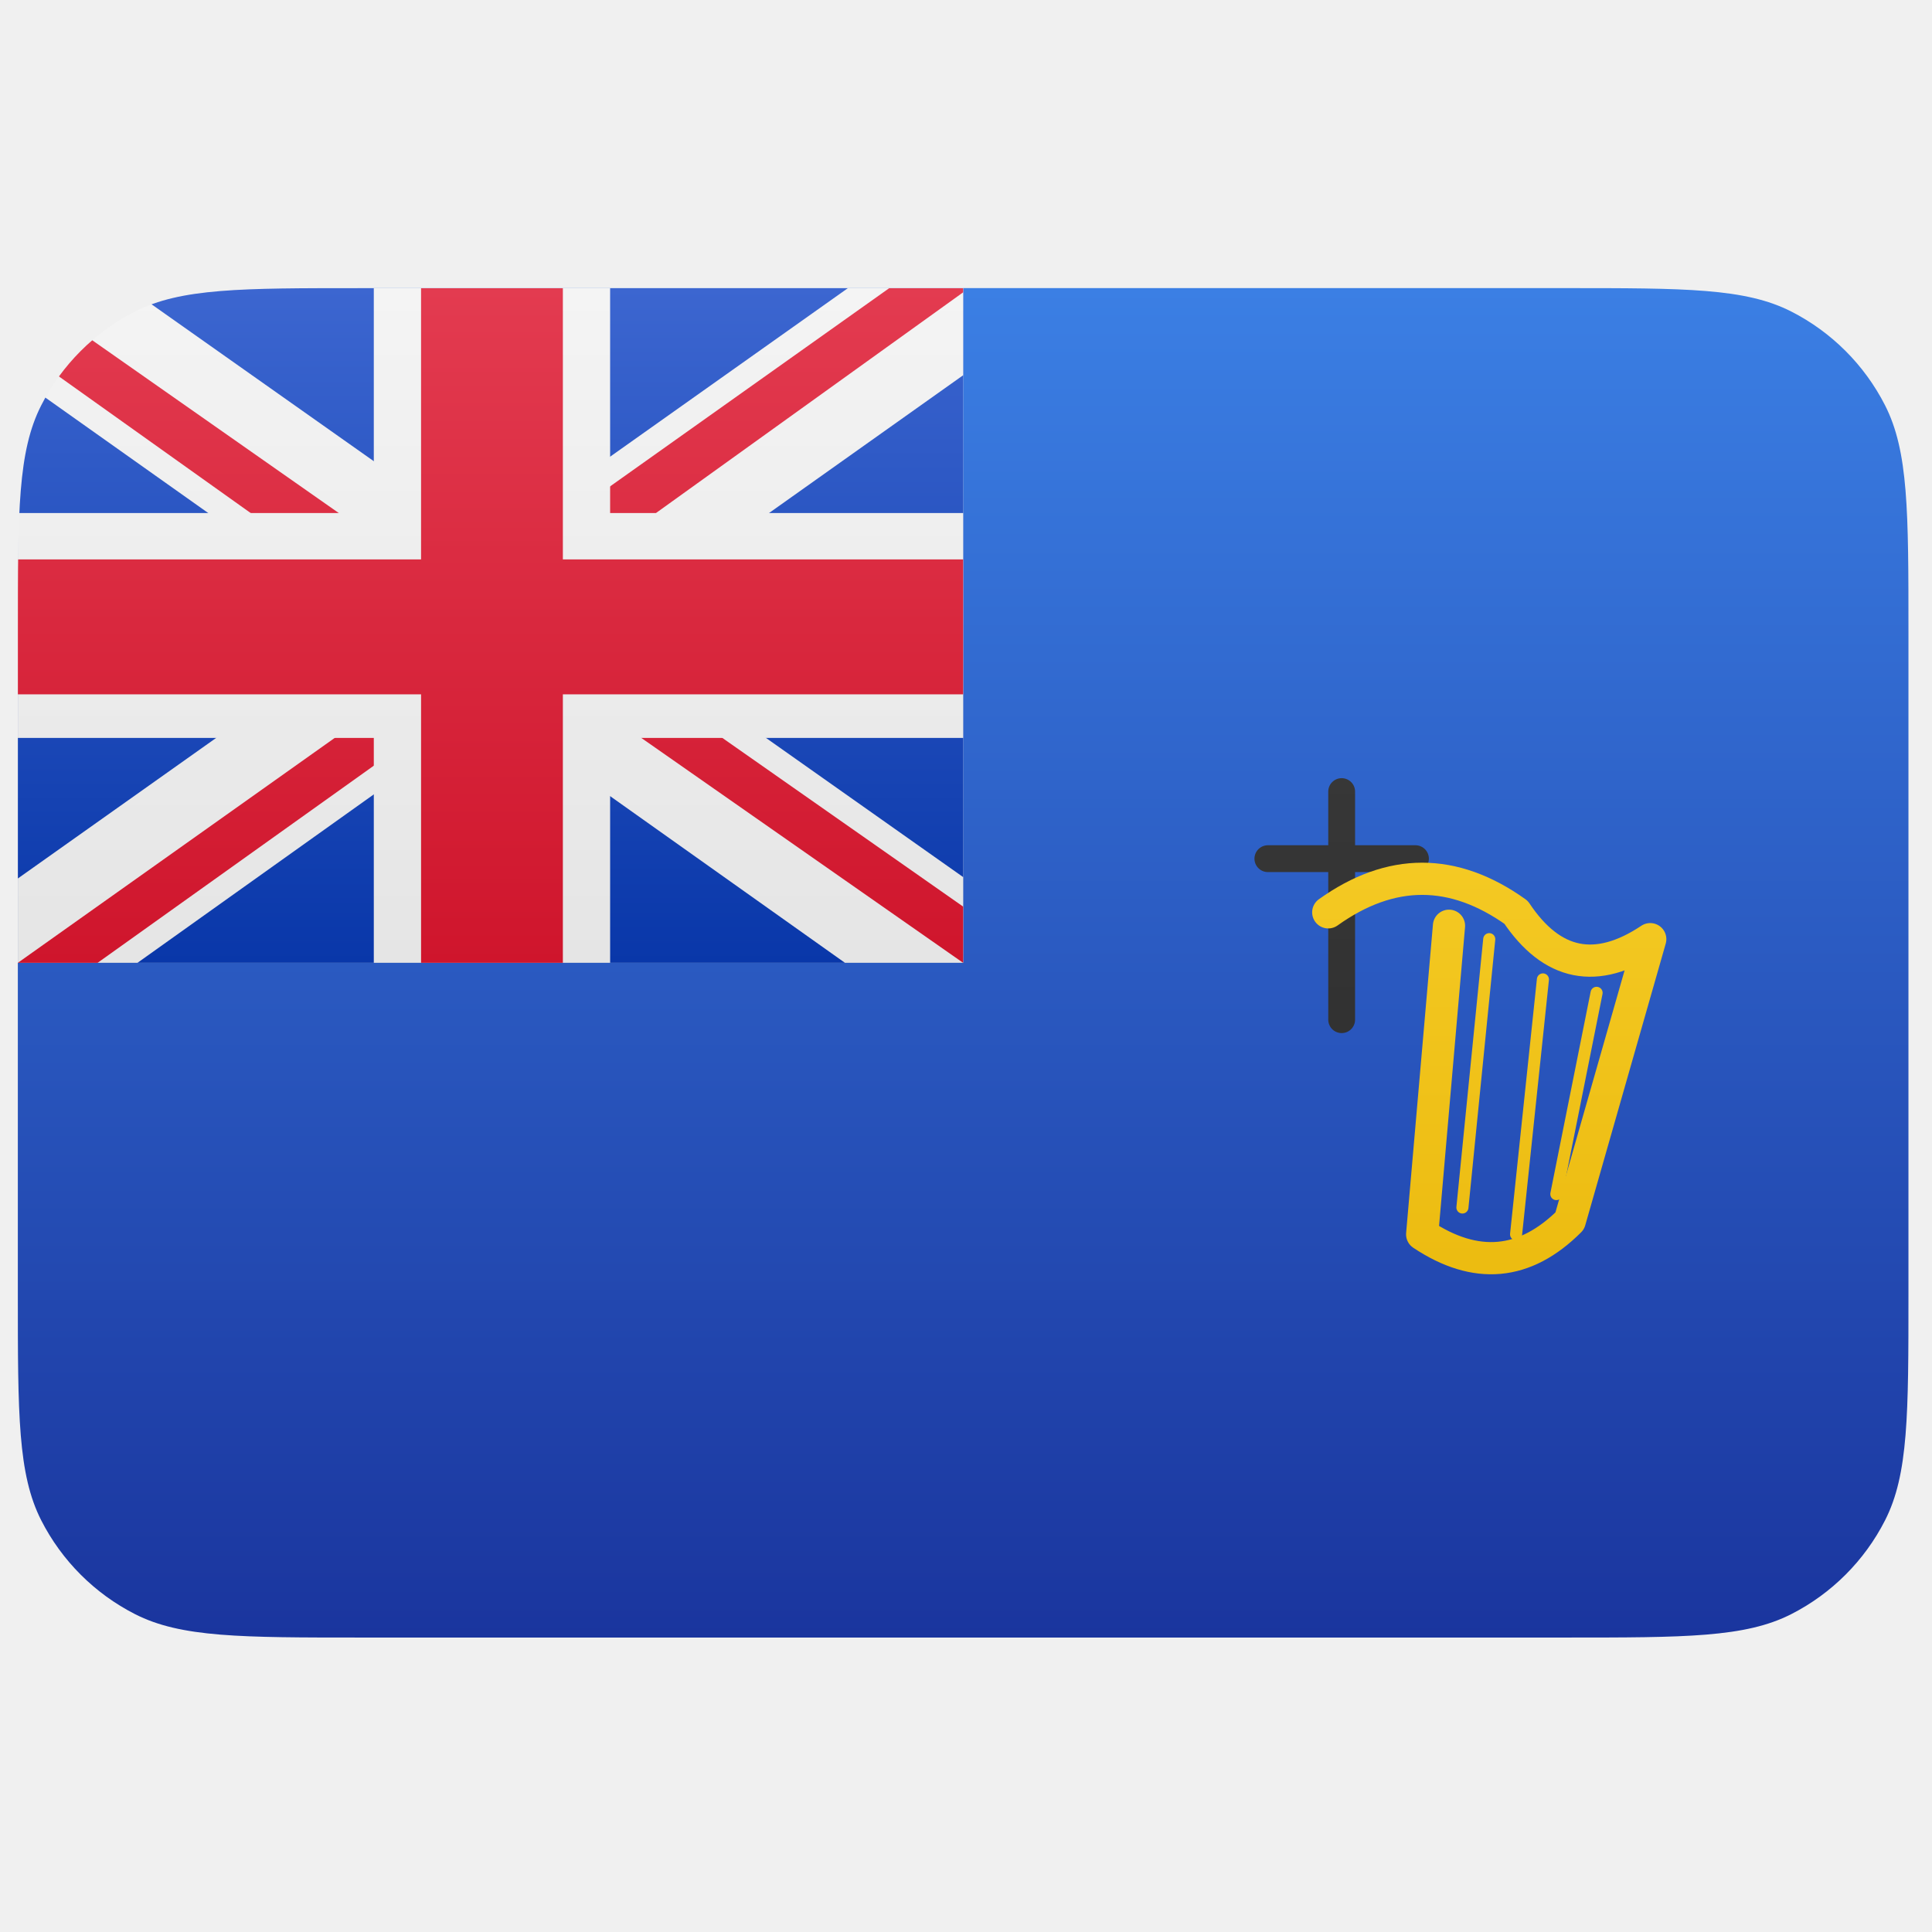
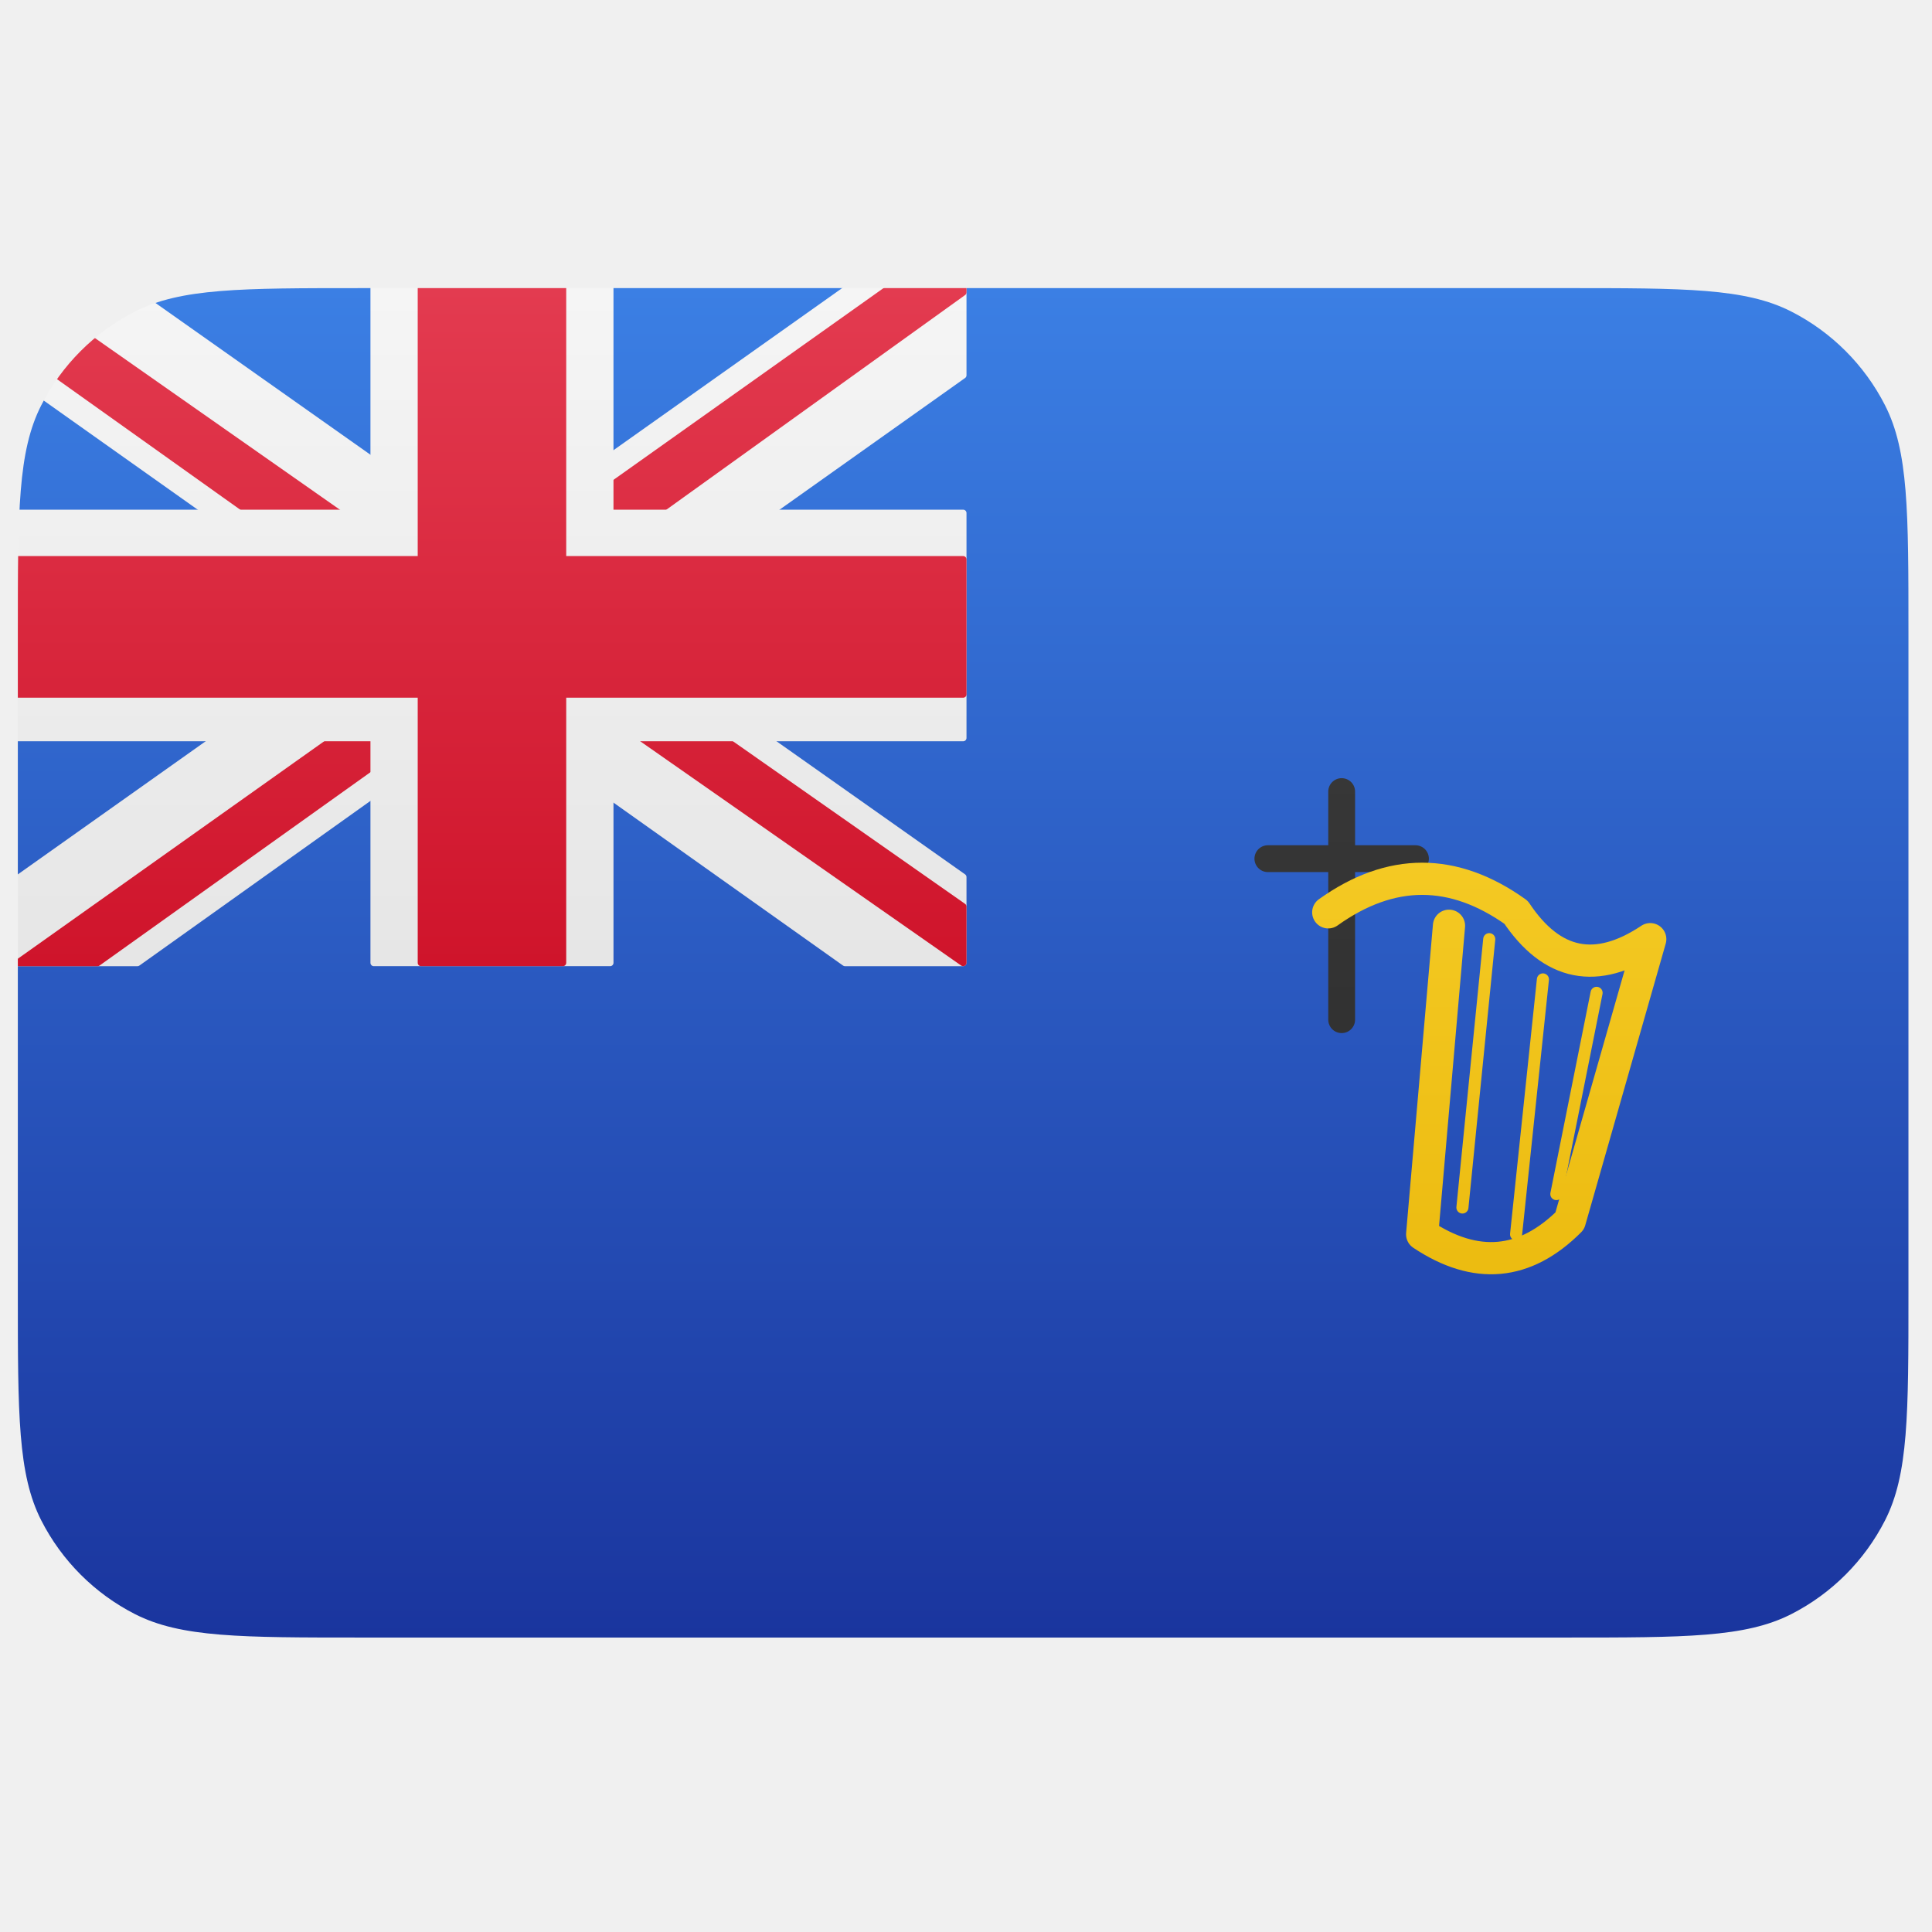
<svg xmlns="http://www.w3.org/2000/svg" viewBox="0 0 144 144" width="144" height="144">
  <defs>
    <mask id="ms-board" maskUnits="userSpaceOnUse" maskContentUnits="userSpaceOnUse" x="0" y="0" width="144" height="144" mask-type="alpha">
      <path d="M 116.645 21.474 c 8.961 0 13.441 0 16.864 1.744 a 16 16 0 0 1 6.992 6.992 c 1.744 3.423 1.744 7.903 1.744 16.864 L 142.245 96.453 c 0 8.961 0 13.441 -1.744 16.864 a 16 16 0 0 1 -6.992 6.992 c -3.423 1.744 -7.903 1.744 -16.864 1.744 L 26.929 122.053 c -8.961 0 -13.441 0 -16.864 -1.744 a 16 16 0 0 1 -6.992 -6.992 c -1.744 -3.423 -1.744 -7.903 -1.744 -16.864 L 1.329 47.075 c 0 -8.961 0 -13.441 1.744 -16.864 a 16 16 0 0 1 6.992 -6.992 c 3.423 -1.744 7.903 -1.744 16.864 -1.744 Z" fill="#FFFFFF" />
    </mask>
    <linearGradient id="ms-white" x1="72" y1="21.474" x2="72" y2="122.053" gradientUnits="userSpaceOnUse">
      <stop stop-color="#F5F5F5" />
      <stop offset="1" stop-color="#E6E6E6" />
    </linearGradient>
    <linearGradient id="ms-blue" x1="72" y1="21.474" x2="72" y2="122.053" gradientUnits="userSpaceOnUse">
      <stop stop-color="#3B7FE4" />
      <stop offset="1" stop-color="#1A359E" />
    </linearGradient>
    <linearGradient id="ms-brown" x1="72" y1="78.511" x2="72" y2="97.306" gradientUnits="userSpaceOnUse">
      <stop stop-color="#BB8D58" />
      <stop offset="1" stop-color="#785334" />
    </linearGradient>
    <linearGradient id="ms-black" x1="72" y1="21.474" x2="72" y2="122.053" gradientUnits="userSpaceOnUse">
      <stop stop-color="#3D3838" />
      <stop offset="1" stop-color="#181616" />
    </linearGradient>
    <linearGradient id="ms-orange" x1="72" y1="70.8" x2="72" y2="90.394" gradientUnits="userSpaceOnUse">
      <stop stop-color="#FFB14A" />
      <stop offset="1" stop-color="#EE7D08" />
    </linearGradient>
    <linearGradient id="ms-green" x1="72" y1="57.347" x2="72" y2="91.165" gradientUnits="userSpaceOnUse">
      <stop stop-color="#35C879" />
      <stop offset="1" stop-color="#008344" />
    </linearGradient>
    <linearGradient id="ms-sand" x1="72" y1="51.772" x2="72" y2="93.155" gradientUnits="userSpaceOnUse">
      <stop stop-color="#EFDCB8" />
      <stop offset="1" stop-color="#C4A278" />
    </linearGradient>
    <linearGradient id="ms-wine" x1="72" y1="51.86" x2="72" y2="56.176" gradientUnits="userSpaceOnUse">
      <stop stop-color="#B63555" />
      <stop offset="1" stop-color="#77152C" />
    </linearGradient>
    <linearGradient id="ms-red" x1="72" y1="21.474" x2="72" y2="71.764" gradientUnits="userSpaceOnUse">
      <stop stop-color="#FF3F3E" />
      <stop offset="1" stop-color="#C00405" />
    </linearGradient>
-     <linearGradient id="ms-canton-gb-white" x1="72" y1="21.474" x2="72" y2="122.053" gradientUnits="userSpaceOnUse">
-       <stop stop-color="#F4F4F4" />
-       <stop offset="1" stop-color="#E5E5E5" />
-     </linearGradient>
-     <linearGradient id="ms-canton-gb-blue" x1="72" y1="21.474" x2="72" y2="122.053" gradientUnits="userSpaceOnUse">
-       <stop stop-color="#3C66D0" />
-       <stop offset="1" stop-color="#0937A9" />
-     </linearGradient>
-     <linearGradient id="ms-canton-gb-red" x1="72" y1="21.474" x2="72" y2="122.053" gradientUnits="userSpaceOnUse">
-       <stop stop-color="#E33B50" />
-       <stop offset="1" stop-color="#CF152C" />
-     </linearGradient>
-     <clipPath id="ms-canton-box">
-       <rect x="1.329" y="21.474" width="70.458" height="50.289" />
-     </clipPath>
    <linearGradient id="ms-simple-gold" x1="72" y1="21.474" x2="72" y2="122.053" gradientUnits="userSpaceOnUse">
      <stop stop-color="#FFDD3D" />
      <stop offset="1" stop-color="#E5AF00" />
    </linearGradient>
    <linearGradient id="ms-simple-black" x1="72" y1="21.474" x2="72" y2="122.053" gradientUnits="userSpaceOnUse">
      <stop stop-color="#414141" />
      <stop offset="1" stop-color="#252525" />
    </linearGradient>
+     <linearGradient id="ms-canton-white" x1="36.5" y1="21.474" x2="36.5" y2="71.764" gradientUnits="userSpaceOnUse">
+       <stop stop-color="#F5F5F5" />
+       <stop offset="1" stop-color="#E6E6E6" />
+     </linearGradient>
+     <linearGradient id="ms-canton-red" x1="36.5" y1="21.474" x2="36.5" y2="71.764" gradientUnits="userSpaceOnUse">
+       <stop stop-color="#E33B50" />
+       <stop offset="1" stop-color="#CF142B" />
+     </linearGradient>
  </defs>
  <g mask="url(#ms-board)">
    <path d="M1.329 21.474h140.916v100.578h-140.916Z" fill="url(#ms-white)" stroke="url(#ms-white)" stroke-width=".5" stroke-linejoin="round" />
    <path d="M 1.329,21.474 l 140.916,0 l 0,100.578 L 1.329,122.053 z" fill="url(#ms-blue)" stroke="url(#ms-blue)" stroke-width=".5" stroke-linejoin="round" />
-     <g clip-path="url(#ms-canton-box)">
-       <g transform="matrix(.5 0 0 .5 0.6645 10.73725)">
-         <path d="M1.329 21.474h140.916v100.578h-140.916Z" fill="url(#ms-canton-gb-white)" />
-         <path d="M 1.329,21.474 l 140.916,0 l 0,100.578 L 1.329,122.053 z" fill="url(#ms-canton-gb-blue)" />
-         <path d="m 17.843,21.474 l 53.724,37.926 L 125.071,21.474 l 17.174,0 l 0,12.991 L 89.402,71.973 l 52.844,37.298 l 0,12.782 l -17.615,0 L 71.787,84.545 L 19.164,122.053 L 1.329,122.053 l 0,-12.572 l 52.623,-37.298 L 1.329,34.885 L 1.329,21.474 z" fill="url(#ms-canton-gb-white)" />
-         <path d="m 94.686,80.355 l 47.559,33.316 l 0,8.382 L 82.576,80.355 z m -40.513,4.191 l 1.321,7.334 L 13.219,122.053 L 1.329,122.053 z M 142.245,21.474 l 0,0.629 L 87.42,61.496 l 0.44,-9.22 L 131.236,21.474 z M 1.329,21.474 l 52.623,36.879 l -13.211,0 L 1.329,30.275 z" fill="url(#ms-canton-gb-red)" />
-         <path d="M 54.393,21.474 l 0,100.578 l 35.229,0 L 89.622,21.474 z M 1.329,55.001 l 0,33.526 l 140.916,0 L 142.245,55.001 z" fill="url(#ms-canton-gb-white)" />
-         <path d="M 1.329,61.915 l 0,20.116 l 140.916,0 l 0,-20.116 z M 61.439,21.474 l 0,100.578 l 21.137,0 L 82.576,21.474 z" fill="url(#ms-canton-gb-red)" />
-       </g>
-     </g>
+     <path d="m 9.586,21.474 l 26.862,18.963 L 63.2,21.474 l 8.587,0 l 0,6.496 l -26.422,18.754 l 26.422,18.649 L 71.787,71.764 l -8.807,0 l -26.422,-18.754 L 10.246,71.764 L 1.329,71.764 l 0,-6.286 l 26.312,-18.649 L 1.329,28.18 L 1.329,21.474 z" fill="url(#ms-canton-white)" stroke="url(#ms-canton-white)" stroke-width=".5" stroke-linejoin="round" />
+     <path d="M 48.007,50.915 L 71.787,67.573 l 0,4.191 l -29.835,-20.849 z m -20.257,2.095 l 0.661,3.667 l -21.137,15.087 L 1.329,71.764 z M 71.787,21.474 l 0,0.314 l -27.413,19.697 l 0.22,-4.61 L 66.283,21.474 z M 1.329,21.474 l 26.312,18.439 l -6.605,0 L 1.329,25.875 z" fill="url(#ms-canton-red)" stroke="url(#ms-canton-red)" stroke-width=".5" stroke-linejoin="round" />
+     <path d="M 27.861,21.474 l 0,50.289 l 17.615,0 L 45.475,21.474 z M 1.329,38.238 l 0,16.763 l 70.458,0 L 71.787,38.238 z" fill="url(#ms-canton-white)" stroke="url(#ms-canton-white)" stroke-width=".5" stroke-linejoin="round" />
+     <path d="M 1.329,41.695 l 0,10.058 l 70.458,0 l 0,-10.058 z M 31.384,21.474 l 0,50.289 l 10.569,0 L 41.953,21.474 z" fill="url(#ms-canton-red)" stroke="url(#ms-canton-red)" stroke-width=".5" stroke-linejoin="round" />
    <path d="M100 59V76M94.5 64H105.5" fill="none" stroke="url(#ms-simple-black)" stroke-width="2" stroke-linecap="round" stroke-linejoin="round" />
    <path d="M99 68Q106 63 113 68Q117 74 123 70L117 91Q112 96 106 92L108 69" fill="none" stroke="url(#ms-simple-gold)" stroke-width="2.4" stroke-linecap="round" stroke-linejoin="round" />
    <path d="M111 70L109 90M115 73L113 92M119 74L116 89" fill="none" stroke="url(#ms-simple-gold)" stroke-width="0.9" stroke-linecap="round" stroke-linejoin="round" />
  </g>
</svg>
